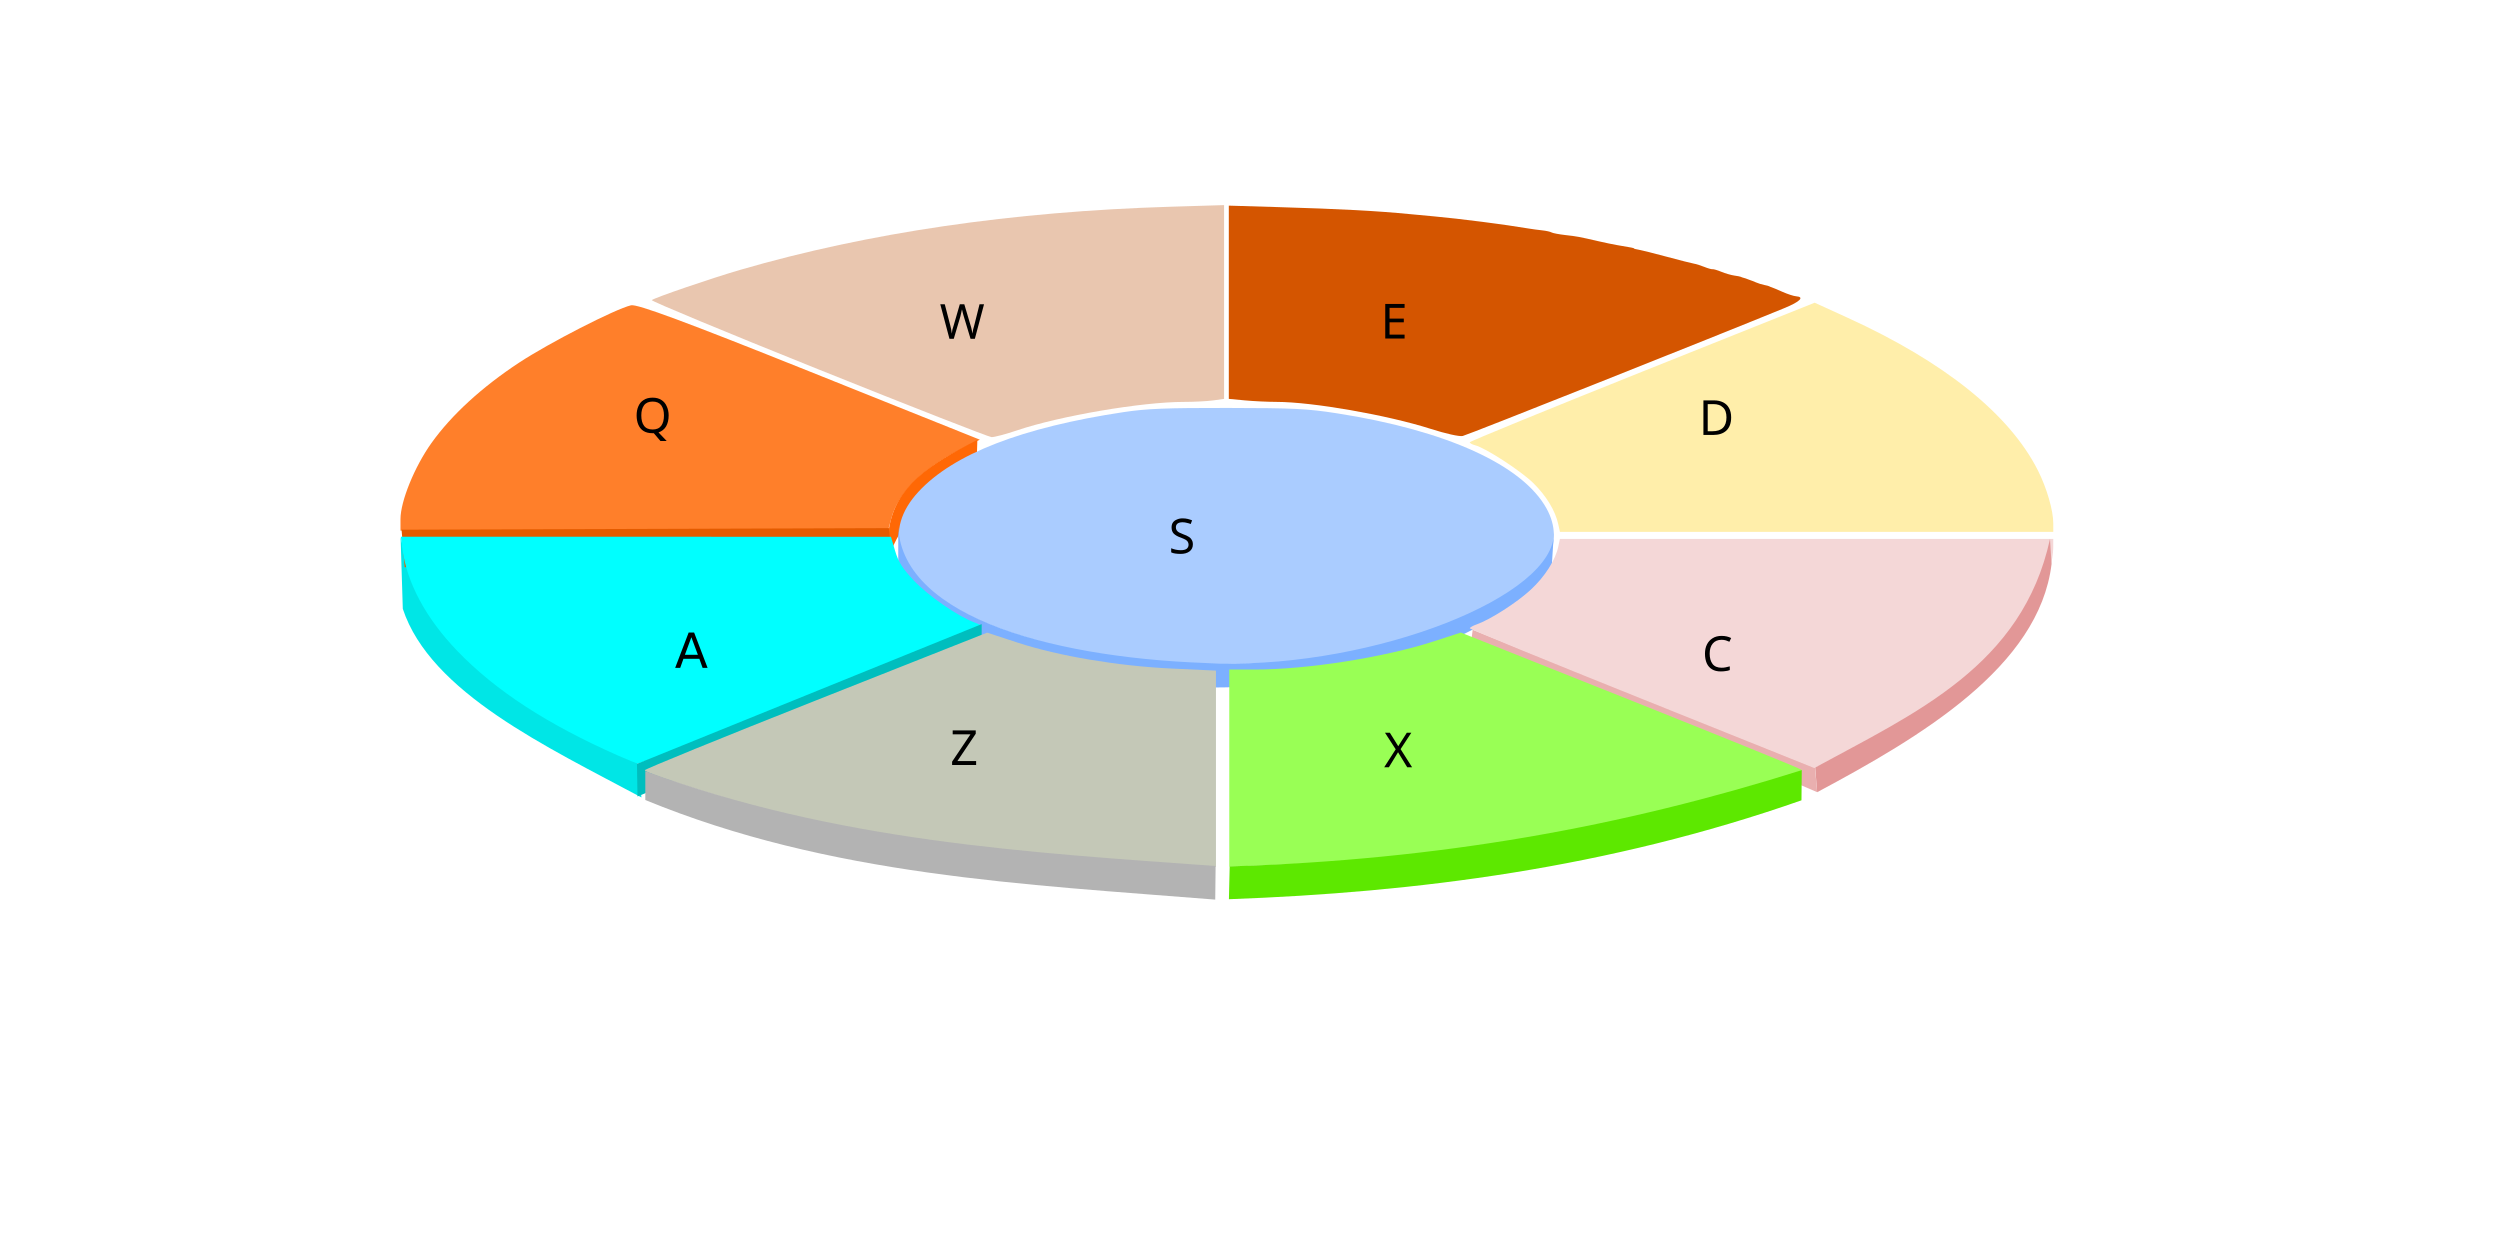
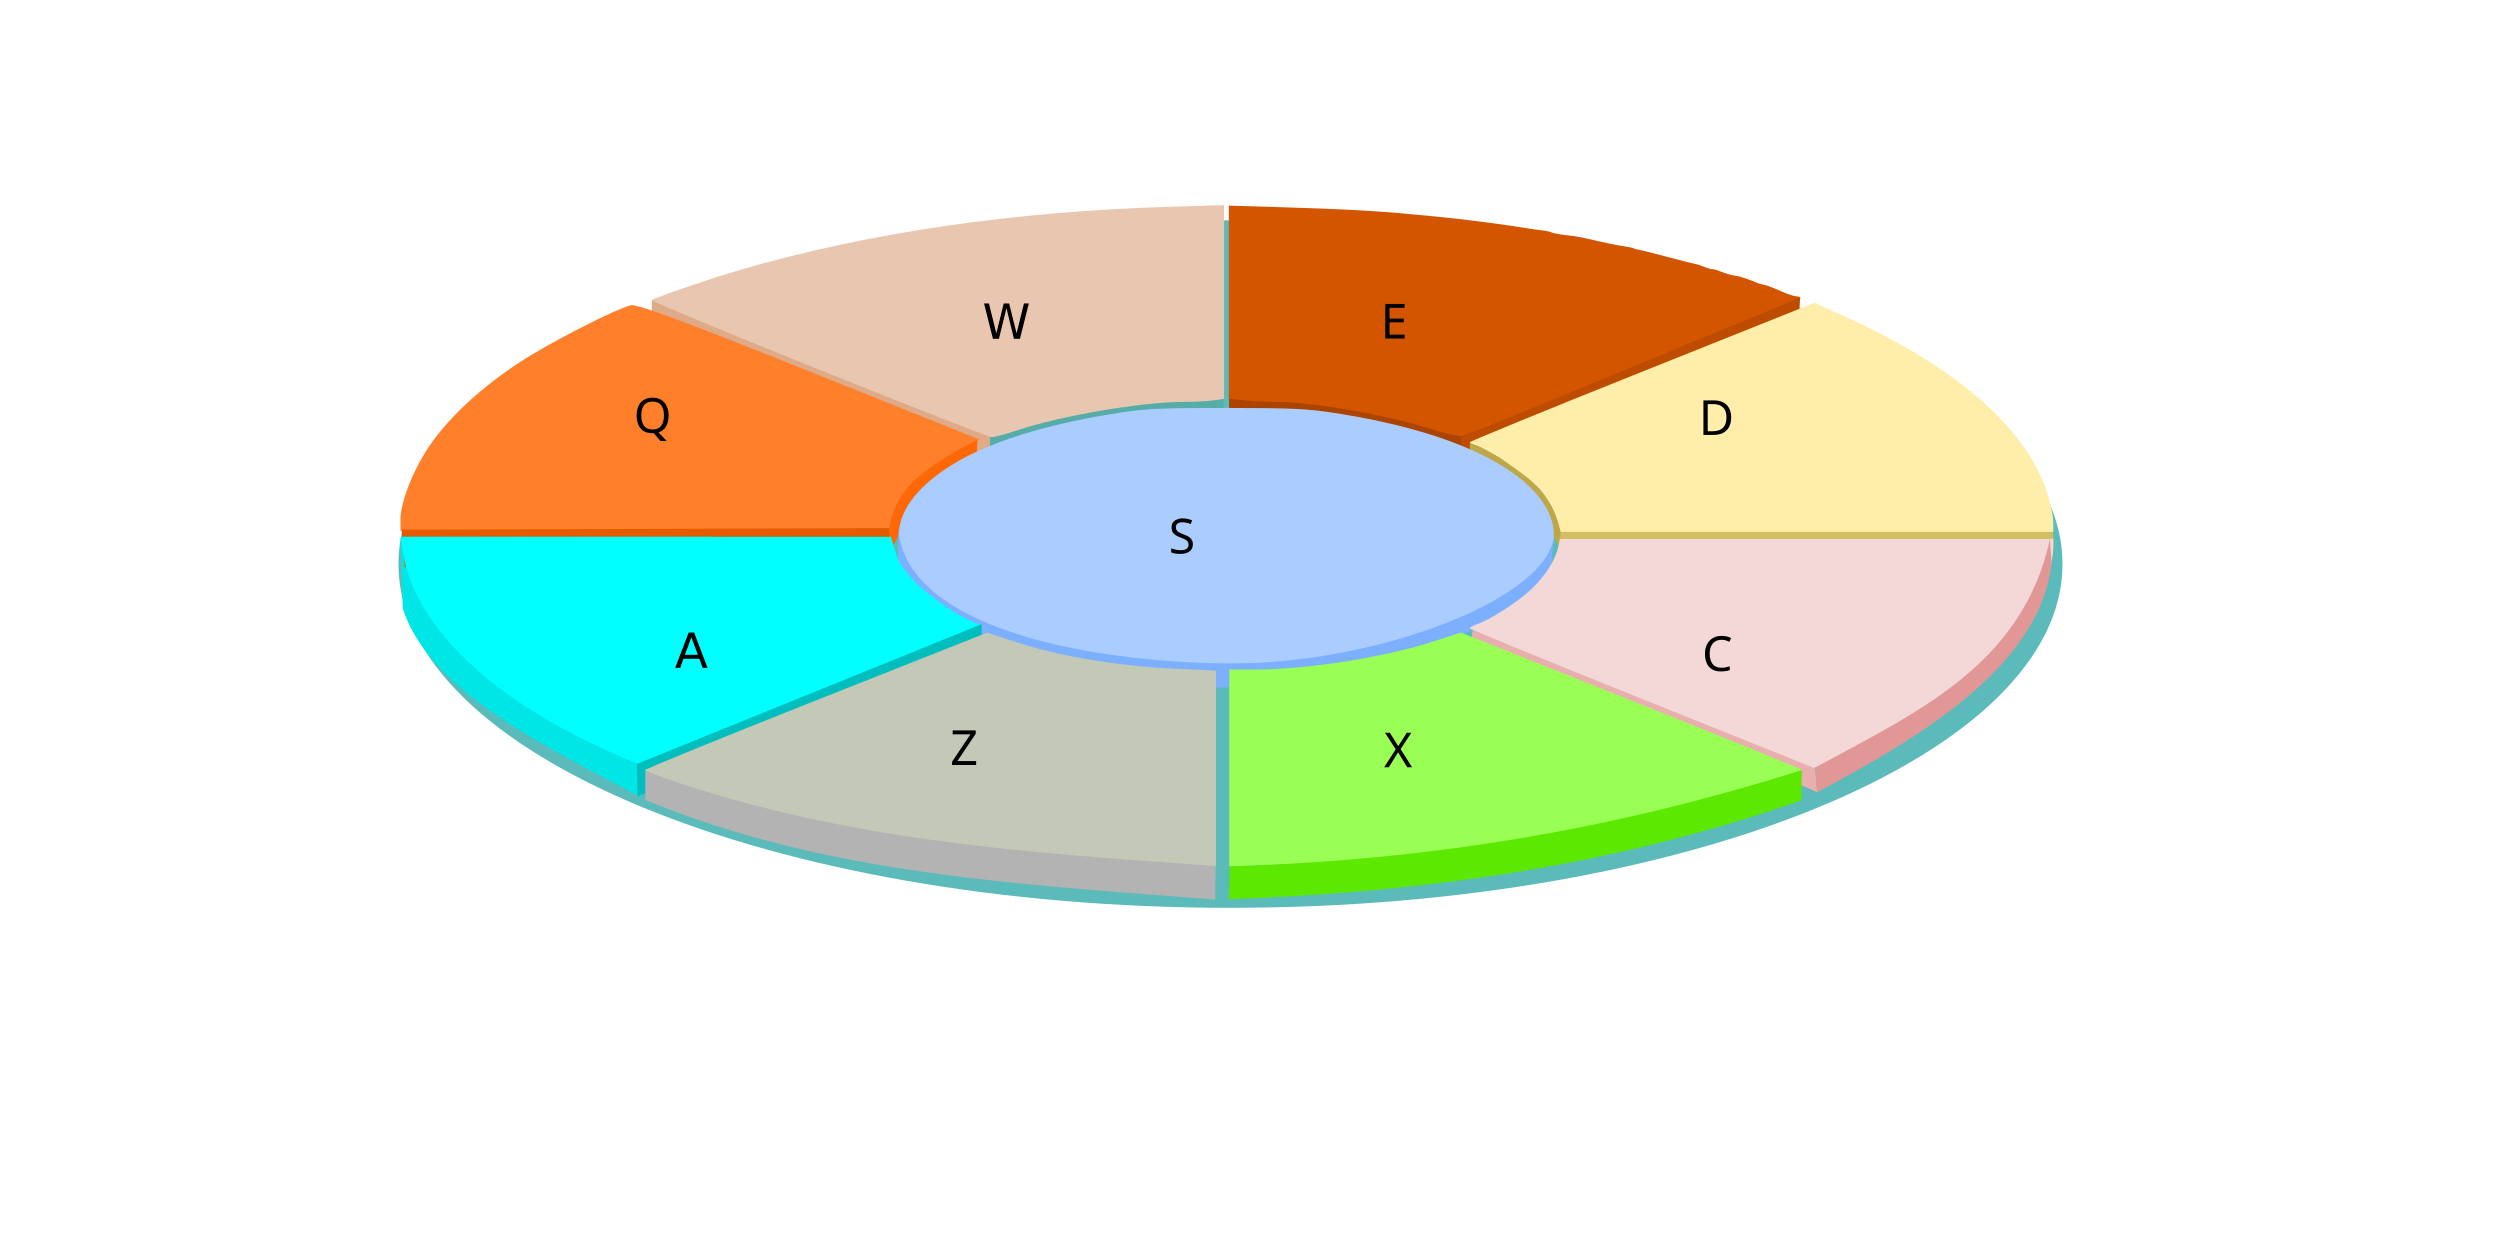
<svg xmlns="http://www.w3.org/2000/svg" xmlns:ns1="http://www.openswatchbook.org/uri/2009/osb" width="400" height="200" viewBox="0 50 200 100" version="1.1" id="svg8">
  <defs id="defs2">
    <linearGradient id="linearGradient3245" ns1:paint="solid">
      <stop style="stop-color:#005eff;stop-opacity:1;" offset="0" id="stop3243" />
    </linearGradient>
  </defs>
  <g style="display:inline" id="layer1">
+     <g transform="translate(-0.03534198,1.553354)" style="display:inline;fill:#d38d5f;fill-opacity:1" id="W-5">
+       <path style="opacity:1;fill:#d38d5f;fill-opacity:1;stroke:none;stroke-width:1;stroke-linejoin:miter;stroke-miterlimit:1;stroke-dasharray:none;stroke-opacity:0.99" d="m 247.435,300.649 c -27.992,-11.237 -50.653,-20.656 -50.357,-20.93 0.767,-0.711 18.034,-6.619 26.747,-9.151 38.661,-11.238 82.211,-17.628 130.04,-19.083 l 16.25,-0.494 v 29.3 29.3 l -3.314,0.454 c -1.823,0.25 -5.828,0.454 -8.901,0.454 -12.652,0 -37.439,4.229 -50.336,8.589 -3.459,1.169 -6.951,2.096 -7.762,2.059 -0.81,-0.037 -24.376,-9.261 -52.368,-20.498 z" id="path190-4" transform="scale(0.2645833)" />
+       <text xml:space="preserve" style="font-style:normal;font-weight:normal;font-size:3.881px;line-height:1.25;font-family:sans-serif;text-align:center;letter-spacing:0px;word-spacing:0px;text-anchor:middle;fill:#d38d5f;fill-opacity:1;stroke:none;stroke-width:0.265" x="80.513" y="77.104" id="text61-2">
+         <tspan id="tspan59-7" x="80.513" y="77.104" style="fill:#d38d5f;fill-opacity:1;stroke-width:0.265">W</tspan>
+       </text>
+     </g>
+     <ellipse style="opacity:1;fill:#47b1b1;fill-opacity:0.89;stroke:none;stroke-width:0;stroke-linejoin:miter;stroke-miterlimit:4;stroke-dasharray:none;stroke-dashoffset:0;stroke-opacity:0.6;paint-order:stroke fill markers" id="path962" cx="98.438" cy="95.125" rx="66.562" ry="27.5" />
    <path style="fill:#00e6e6;fill-opacity:1;stroke:#000000;stroke-width:0;stroke-linecap:butt;stroke-linejoin:miter;stroke-miterlimit:4;stroke-dasharray:none;stroke-opacity:1" d="m 32.047,92.969 0.177,5.736 c 2.21,6.71 11.55,11.048 19.093,15.092 L 51,111.031 C 35.131,103.846 33.315,98.552 32.047,92.969 Z" id="path3985" />
+     <path style="fill:#deaa87;stroke:#000000;stroke-width:0;stroke-linecap:butt;stroke-linejoin:miter;stroke-opacity:1;stroke-miterlimit:4;stroke-dasharray:none" d="m 52.149,73.986 0.007,2.139 26.969,10.906 0.094,-2.125 z" id="path908" />
    <g id="Q">
      <path style="opacity:1;fill:#ff7f2a;fill-opacity:1;stroke:none;stroke-width:0.265;stroke-linejoin:miter;stroke-miterlimit:1;stroke-dasharray:none;stroke-opacity:0.99" d="m 32.039,91.529 c 0,-1.428 1.123,-4.189 2.475,-6.084 1.598,-2.239 4.027,-4.467 7.013,-6.433 2.396,-1.577 7.682,-4.287 8.954,-4.589 0.49,-0.116 4.309,1.299 14.287,5.296 l 13.618,5.455 -1.591,0.806 c -2.982,1.511 -4.945,3.468 -5.483,5.463 L 71.04,92.453 H 51.539 32.039 Z" id="path234" />
      <text xml:space="preserve" style="font-style:normal;font-weight:normal;font-size:3.881px;line-height:1.25;font-family:sans-serif;text-align:center;letter-spacing:0px;word-spacing:0px;text-anchor:middle;fill:#000000;fill-opacity:1;stroke:none;stroke-width:0.265" x="55.742" y="84.625" id="text57">
        <tspan id="tspan55" x="55.742" y="84.625" style="stroke-width:0.265">Q</tspan>
      </text>
    </g>
    <g id="W">
      <path style="opacity:1;fill:#e9c6af;fill-opacity:1;stroke:none;stroke-width:1;stroke-linejoin:miter;stroke-miterlimit:1;stroke-dasharray:none;stroke-opacity:0.99" d="m 247.435,300.649 c -27.992,-11.237 -50.653,-20.656 -50.357,-20.93 0.767,-0.711 18.034,-6.619 26.747,-9.151 38.661,-11.238 82.211,-17.628 130.04,-19.083 l 16.25,-0.494 v 29.3 29.3 l -3.314,0.454 c -1.823,0.25 -5.828,0.454 -8.901,0.454 -12.652,0 -37.439,4.229 -50.336,8.589 -3.459,1.169 -6.951,2.096 -7.762,2.059 -0.81,-0.037 -24.376,-9.261 -52.368,-20.498 z" id="path190" transform="scale(0.2645833)" />
-       <text xml:space="preserve" style="font-style:normal;font-weight:normal;font-size:3.881px;line-height:1.25;font-family:sans-serif;text-align:center;letter-spacing:0px;word-spacing:0px;text-anchor:middle;fill:#000000;fill-opacity:1;stroke:none;stroke-width:0.265" x="80.513" y="77.104" id="text61">
-         <tspan id="tspan59" x="80.513" y="77.104" style="stroke-width:0.265">W</tspan>
+       <g aria-label="W" style="font-style:normal;font-weight:normal;font-size:3.881px;line-height:1.25;font-family:sans-serif;text-align:center;letter-spacing:0px;word-spacing:0px;text-anchor:middle;fill:#000000;fill-opacity:1;stroke:none;stroke-width:0.265" id="text61">
+         <path d="m 78.725,74.275 h 0.387 l 0.595,2.391 0.593,-2.391 h 0.43 l 0.595,2.391 0.593,-2.391 h 0.388 l -0.711,2.829 h -0.481 l -0.597,-2.456 -0.603,2.456 h -0.481 z" style="stroke-width:0.265" id="path905" />
+       </g>
+     </g>
+     <g transform="translate(0.01824501,1.456104)" style="display:inline;fill:#aa4400" id="E-7">
+       <path style="opacity:1;fill:#aa4400;fill-opacity:1;stroke:none;stroke-width:1;stroke-linejoin:miter;stroke-miterlimit:1;stroke-dasharray:none;stroke-opacity:0.99" d="m 432.655,318.668 c -13.089,-4.19 -35.774,-8.163 -46.683,-8.174 -2.632,-0.003 -6.954,-0.21 -9.606,-0.46 l -4.821,-0.455 v -29.213 -29.213 l 14.821,0.442 c 19.338,0.577 29.764,1.134 40.179,2.146 2.161,0.21 5.375,0.51 7.143,0.667 7.402,0.657 21.622,2.486 28.571,3.675 0.982,0.168 2.782,0.411 4.001,0.539 1.218,0.129 2.504,0.411 2.857,0.628 0.353,0.217 2.249,0.578 4.214,0.803 3.676,0.421 3.961,0.474 10,1.866 1.964,0.453 4.536,0.985 5.714,1.183 4.493,0.753 5,0.855 5,1.001 0,0.083 0.643,0.253 1.429,0.377 0.786,0.124 4.643,1.091 8.571,2.148 3.929,1.057 7.625,1.994 8.214,2.082 0.589,0.088 1.966,0.523 3.06,0.966 1.094,0.444 2.219,0.759 2.5,0.7 0.281,-0.059 1.475,0.293 2.654,0.782 1.179,0.489 2.946,1.001 3.929,1.138 0.982,0.137 1.866,0.311 1.964,0.387 0.098,0.076 0.5,0.219 0.893,0.317 0.393,0.098 0.875,0.259 1.071,0.357 0.196,0.098 0.598,0.247 0.893,0.33 0.295,0.083 1.073,0.389 1.73,0.68 0.657,0.291 1.782,0.64 2.5,0.777 0.718,0.136 1.386,0.312 1.484,0.391 0.098,0.079 0.42,0.213 0.714,0.298 0.295,0.085 1.787,0.711 3.316,1.391 1.529,0.681 3.377,1.282 4.107,1.337 2.619,0.197 1.221,1.616 -3.505,3.557 -20.929,8.594 -95.893,38.398 -97.311,38.688 -1.019,0.209 -5.144,-0.709 -9.603,-2.137 z" id="path192-4" transform="scale(0.2645833)" />
+       <text xml:space="preserve" style="font-style:normal;font-weight:normal;font-size:3.881px;line-height:1.25;font-family:sans-serif;text-align:center;letter-spacing:0px;word-spacing:0px;text-anchor:middle;fill:#aa4400;fill-opacity:1;stroke:none;stroke-width:0.265" x="115.057" y="77.083" id="text65-8">
+         <tspan id="tspan63-1" x="115.057" y="77.083" style="fill:#aa4400;stroke-width:0.265">E</tspan>
      </text>
    </g>
    <g id="E">
      <path style="opacity:1;fill:#d45500;fill-opacity:1;stroke:none;stroke-width:1;stroke-linejoin:miter;stroke-miterlimit:1;stroke-dasharray:none;stroke-opacity:0.99" d="m 432.655,318.668 c -13.089,-4.19 -35.774,-8.163 -46.683,-8.174 -2.632,-0.003 -6.954,-0.21 -9.606,-0.46 l -4.821,-0.455 v -29.213 -29.213 l 14.821,0.442 c 19.338,0.577 29.764,1.134 40.179,2.146 2.161,0.21 5.375,0.51 7.143,0.667 7.402,0.657 21.622,2.486 28.571,3.675 0.982,0.168 2.782,0.411 4.001,0.539 1.218,0.129 2.504,0.411 2.857,0.628 0.353,0.217 2.249,0.578 4.214,0.803 3.676,0.421 3.961,0.474 10,1.866 1.964,0.453 4.536,0.985 5.714,1.183 4.493,0.753 5,0.855 5,1.001 0,0.083 0.643,0.253 1.429,0.377 0.786,0.124 4.643,1.091 8.571,2.148 3.929,1.057 7.625,1.994 8.214,2.082 0.589,0.088 1.966,0.523 3.06,0.966 1.094,0.444 2.219,0.759 2.5,0.7 0.281,-0.059 1.475,0.293 2.654,0.782 1.179,0.489 2.946,1.001 3.929,1.138 0.982,0.137 1.866,0.311 1.964,0.387 0.098,0.076 0.5,0.219 0.893,0.317 0.393,0.098 0.875,0.259 1.071,0.357 0.196,0.098 0.598,0.247 0.893,0.33 0.295,0.083 1.073,0.389 1.73,0.68 0.657,0.291 1.782,0.64 2.5,0.777 0.718,0.136 1.386,0.312 1.484,0.391 0.098,0.079 0.42,0.213 0.714,0.298 0.295,0.085 1.787,0.711 3.316,1.391 1.529,0.681 3.377,1.282 4.107,1.337 2.619,0.197 1.221,1.616 -3.505,3.557 -20.929,8.594 -95.893,38.398 -97.311,38.688 -1.019,0.209 -5.144,-0.709 -9.603,-2.137 z" id="path192" transform="scale(0.2645833)" />
      <text xml:space="preserve" style="font-style:normal;font-weight:normal;font-size:3.881px;line-height:1.25;font-family:sans-serif;text-align:center;letter-spacing:0px;word-spacing:0px;text-anchor:middle;fill:#000000;fill-opacity:1;stroke:none;stroke-width:0.265" x="115.057" y="77.083" id="text65">
        <tspan id="tspan63" x="115.057" y="77.083" style="stroke-width:0.265">E</tspan>
+       </text>
+     </g>
+     <path style="fill:#be4c00;stroke:#000000;stroke-width:0;stroke-linecap:butt;stroke-linejoin:miter;stroke-opacity:1;stroke-miterlimit:4;stroke-dasharray:none;fill-opacity:1" d="M 144,73.812 143.938,75.375 116.875,86.312 V 85 Z" id="path934" />
+     <g transform="translate(0.01617191,1.367979)" style="display:inline;fill:#d4be63;fill-opacity:1" id="D-2">
+       <path style="opacity:1;fill:#d4be63;fill-opacity:1;stroke:none;stroke-width:1;stroke-linejoin:miter;stroke-miterlimit:1;stroke-dasharray:none;stroke-opacity:0.99" d="m 471.156,347.463 c -0.877,-4.057 -3.664,-8.635 -7.589,-12.468 -3.787,-3.697 -14.426,-10.605 -17.536,-11.385 -0.896,-0.225 -1.629,-0.633 -1.629,-0.906 0,-0.274 23.463,-9.88 52.141,-21.348 l 52.141,-20.85 9.976,4.55 c 29.274,13.351 48.972,29.169 57.559,46.22 2.648,5.259 4.612,12.043 4.612,15.934 v 2.575 h -74.586 -74.586 z" id="path184-9" transform="scale(0.2645833)" />
+       <text xml:space="preserve" style="font-style:normal;font-weight:normal;font-size:3.881px;line-height:1.25;font-family:sans-serif;text-align:center;letter-spacing:0px;word-spacing:0px;text-anchor:middle;fill:#d4be63;fill-opacity:1;stroke:none;stroke-width:0.265" x="140.845" y="84.796" id="text69-2">
+         <tspan id="tspan67-4" x="140.845" y="84.796" style="stroke-width:0.265;fill:#d4be63;fill-opacity:1">D</tspan>
      </text>
    </g>
    <g id="D">
      <path style="opacity:1;fill:#ffeeaa;fill-opacity:1;stroke:none;stroke-width:1;stroke-linejoin:miter;stroke-miterlimit:1;stroke-dasharray:none;stroke-opacity:0.99" d="m 471.156,347.463 c -0.877,-4.057 -3.664,-8.635 -7.589,-12.468 -3.787,-3.697 -14.426,-10.605 -17.536,-11.385 -0.896,-0.225 -1.629,-0.633 -1.629,-0.906 0,-0.274 23.463,-9.88 52.141,-21.348 l 52.141,-20.85 9.976,4.55 c 29.274,13.351 48.972,29.169 57.559,46.22 2.648,5.259 4.612,12.043 4.612,15.934 v 2.575 h -74.586 -74.586 z" id="path184" transform="scale(0.2645833)" />
      <text xml:space="preserve" style="font-style:normal;font-weight:normal;font-size:3.881px;line-height:1.25;font-family:sans-serif;text-align:center;letter-spacing:0px;word-spacing:0px;text-anchor:middle;fill:#000000;fill-opacity:1;stroke:none;stroke-width:0.265" x="140.845" y="84.796" id="text69">
        <tspan id="tspan67" x="140.845" y="84.796" style="stroke-width:0.265">D</tspan>
      </text>
    </g>
    <path style="fill:#ff6805;fill-opacity:1;stroke:#000000;stroke-width:0;stroke-linecap:butt;stroke-linejoin:miter;stroke-miterlimit:4;stroke-dasharray:none;stroke-opacity:1" d="m 78.188,85.188 c -3.903,2 -6.498,3.705 -7.062,7.062 l -0.031,2.25 c 1.534,-3.878 4.549,-6.257 7.062,-8.25 z" id="path4007" />
+     <path style="fill:#bea74a;fill-opacity:1;stroke:#000000;stroke-width:0;stroke-linecap:butt;stroke-linejoin:miter;stroke-miterlimit:4;stroke-dasharray:none;stroke-opacity:1" d="m 117.579,85.454 c 0.007,0.376 0.015,0.751 0.022,1.127 l 5.016,3.359 2.166,3.867 0.066,-1.304 c -0.236,-0.877 -0.493,-1.753 -1.105,-2.63 -0.431,-0.663 -0.917,-1.16 -1.724,-1.79 -0.663,-0.479 -1.326,-0.958 -1.989,-1.436 -0.851,-0.486 -1.469,-0.884 -2.453,-1.193 z" id="path960" />
    <g id="S">
      <path style="opacity:1;fill:#aaccff;fill-opacity:1;stroke:none;stroke-width:1;stroke-linejoin:miter;stroke-miterlimit:1;stroke-dasharray:none;stroke-opacity:0.99" d="m 348.33,388.99 c -23.379,-2.187 -46.543,-8.517 -59.642,-16.299 -17.754,-10.548 -21.766,-23.375 -10.961,-35.046 10.562,-11.408 31.247,-19.433 62.032,-24.065 6.947,-1.045 12.904,-1.284 31.429,-1.257 19.98,0.029 24.138,0.233 33.034,1.62 33.133,5.167 56.163,15.631 63.409,28.813 11.393,20.725 -22.518,41.55 -75.371,46.287 -9.515,0.853 -34.566,0.822 -43.929,-0.053 z" id="path111" transform="scale(0.2645833)" />
      <text xml:space="preserve" style="font-style:normal;font-weight:normal;font-size:3.881px;line-height:1.25;font-family:sans-serif;text-align:center;letter-spacing:0px;word-spacing:0px;text-anchor:middle;fill:#000000;fill-opacity:1;stroke:none;stroke-width:0.265" x="98.087" y="94.28" id="text73">
        <tspan id="tspan71" x="98.087" y="94.28" style="stroke-width:0.265">S</tspan>
      </text>
    </g>
    <path style="fill:#e45b00;fill-opacity:1;stroke:#000000;stroke-width:0;stroke-linecap:butt;stroke-linejoin:miter;stroke-miterlimit:4;stroke-dasharray:none;stroke-opacity:1" d="m 32.125,92.375 0.25,3 38.938,-0.25 -0.188,-2.875 z" id="path3997" />
    <path style="fill:#7cb0ff;fill-opacity:1;stroke:#000000;stroke-width:0;stroke-linecap:butt;stroke-linejoin:miter;stroke-miterlimit:4;stroke-dasharray:none;stroke-opacity:1" d="m 71.86,92.194 v 3.712 C 85.42,109.986 115.358,106.001 124.125,95.562 l 0.188,-3 c 0.149,5.173 -14.392,10.792 -26.727,10.513 C 84.751,102.786 72.251,99.514 71.86,92.194 Z" id="path4009" />
    <g id="A">
      <path style="opacity:1;fill:#00ffff;fill-opacity:1;stroke:none;stroke-width:0.265;stroke-linejoin:miter;stroke-miterlimit:1;stroke-dasharray:none;stroke-opacity:0.99" d="m 49.449,110.448 c -5.673,-2.507 -9.809,-5.198 -12.857,-8.366 -2.536,-2.635 -4.063,-5.49 -4.41,-8.243 l -0.113,-0.898 19.604,2.62e-4 19.604,2.62e-4 0.331,1.127 c 0.262,0.893 0.573,1.386 1.494,2.371 1.129,1.207 3.549,2.883 4.836,3.348 0.338,0.122 0.613,0.269 0.612,0.326 -0.003,0.126 -27.228,10.992 -27.495,10.974 -0.104,-0.007 -0.827,-0.295 -1.606,-0.64 z" id="path200" />
      <g id="text77" style="font-style:normal;font-weight:normal;font-size:3.881px;line-height:1.25;font-family:sans-serif;text-align:center;letter-spacing:0px;word-spacing:0px;text-anchor:middle;fill:#000000;fill-opacity:1;stroke:none;stroke-width:0.265" aria-label="A">
        <path id="path411" style="stroke-width:0.265" d="m 55.31,100.978 -0.519,1.408 h 1.04 z M 55.094,100.6 h 0.434 l 1.078,2.829 h -0.398 l -0.258,-0.726 h -1.275 l -0.258,0.726 h -0.404 z" />
      </g>
    </g>
    <path style="fill:#00bebe;fill-opacity:1;stroke:#000000;stroke-width:0;stroke-linecap:butt;stroke-linejoin:miter;stroke-miterlimit:4;stroke-dasharray:none;stroke-opacity:1" d="m 50.956,111.109 0.044,2.607 27.533,-11.49 0,-2.298 z" id="path3987" />
    <g id="Z">
      <path style="opacity:1;fill:#c4c8b7;fill-opacity:1;stroke:none;stroke-width:0.265;stroke-linejoin:miter;stroke-miterlimit:1;stroke-dasharray:none;stroke-opacity:0.99" d="m 90.329,119.042 c -8.701,-0.371 -18.543,-1.703 -26.366,-3.569 -4.101,-0.978 -12.396,-3.563 -12.378,-3.856 0.006,-0.092 6.17,-2.605 13.698,-5.586 l 13.687,-5.42 2.437,0.798 c 3.283,1.075 8.038,1.875 12.329,2.075 l 3.541,0.165 v 7.843 7.843 l -1.002,-0.041 c -0.551,-0.022 -3.227,-0.136 -5.947,-0.252 z" id="path230" />
      <text xml:space="preserve" style="font-style:normal;font-weight:normal;font-size:3.881px;line-height:1.25;font-family:sans-serif;text-align:center;letter-spacing:0px;word-spacing:0px;text-anchor:middle;fill:#000000;fill-opacity:1;stroke:none;stroke-width:0.265" x="80.669" y="111.198" id="text81">
        <tspan id="tspan79" x="80.669" y="111.198" style="stroke-width:0.265">Z</tspan>
      </text>
    </g>
    <path style="fill:#e9afaf;stroke:#000000;stroke-width:0;stroke-linecap:butt;stroke-linejoin:miter;stroke-opacity:1;stroke-miterlimit:4;stroke-dasharray:none" d="m 117.816,100.382 27.383,11.026 0.176,1.967 -27.688,-12 z" id="path3995" />
    <g id="X">
      <path style="opacity:1;fill:#99ff55;fill-opacity:1;stroke:none;stroke-width:1;stroke-linejoin:miter;stroke-miterlimit:1;stroke-dasharray:none;stroke-opacity:0.99" d="m 371.686,421.219 v -29.792 h 7.616 c 16.043,0 39.426,-3.695 54.478,-8.608 l 7.92,-2.585 51.109,20.392 c 28.11,11.216 51.476,20.715 51.924,21.109 1.004,0.884 -12.886,5.889 -29.099,10.487 -37.543,10.646 -77.033,16.187 -130.057,18.249 l -13.89,0.54 z" id="path232" transform="scale(0.2645833)" />
      <text xml:space="preserve" style="font-style:normal;font-weight:normal;font-size:3.881px;line-height:1.25;font-family:sans-serif;text-align:center;letter-spacing:0px;word-spacing:0px;text-anchor:middle;fill:#000000;fill-opacity:1;stroke:none;stroke-width:0.265" x="115.386" y="111.381" id="text85">
        <tspan id="tspan83" x="115.386" y="111.381" style="stroke-width:0.265">X</tspan>
      </text>
    </g>
    <g id="C">
      <path style="opacity:1;fill:#f4d7d7;fill-opacity:1;stroke:none;stroke-width:1;stroke-linejoin:miter;stroke-miterlimit:1;stroke-dasharray:none;stroke-opacity:0.99" d="m 496.376,400.254 c -28.575,-11.454 -51.959,-21.036 -51.964,-21.292 -0.005,-0.256 0.944,-0.798 2.109,-1.204 4.04,-1.409 12.151,-6.605 16.29,-10.437 4.279,-3.962 7.495,-8.992 8.357,-13.072 l 0.49,-2.321 h 74.586 74.586 l -0.009,2.679 c -0.012,3.682 -1.599,9.323 -4.172,14.82 -7.318,15.639 -24.916,30.912 -50.349,43.699 -5.818,2.925 -17.552,8.197 -17.855,8.022 -0.063,-0.037 -23.495,-9.438 -52.07,-20.893 z" id="path210" transform="scale(0.2645833)" />
      <text xml:space="preserve" style="font-style:normal;font-weight:normal;font-size:3.881px;line-height:1.25;font-family:sans-serif;text-align:center;letter-spacing:0px;word-spacing:0px;text-anchor:middle;fill:#000000;fill-opacity:1;stroke:none;stroke-width:0.265" x="140.921" y="103.684" id="text89">
        <tspan id="tspan87" x="140.921" y="103.684" style="stroke-width:0.265">C</tspan>
      </text>
    </g>
    <path style="fill:#b3b3b3;stroke:#000000;stroke-width:0;stroke-linecap:butt;stroke-linejoin:miter;stroke-miterlimit:4;stroke-dasharray:none;stroke-opacity:1" d="M 51.625,111.688 V 114 c 14.751,6.077 30.358,6.743 45.594,7.969 L 97.25,119.281 C 82.135,118.192 66.902,117.314 51.625,111.688 Z" id="path3989" />
    <path style="fill:#5de800;fill-opacity:1;stroke:#000000;stroke-width:0;stroke-linecap:butt;stroke-linejoin:miter;stroke-miterlimit:4;stroke-dasharray:none;stroke-opacity:1" d="m 98.375,119.312 -0.062,2.625 c 15.015,-0.547 30.321,-2.483 45.805,-7.912 l 0.023,-2.414 c -14.4,4.548 -28.931,7.176 -45.766,7.701 z" id="path3991" />
    <path style="fill:#e29797;fill-opacity:1;stroke:#000000;stroke-width:0;stroke-linecap:butt;stroke-linejoin:miter;stroke-miterlimit:4;stroke-dasharray:none;stroke-opacity:1" d="M 164,93.114 C 161.798,103.27 153.211,107.039 145.216,111.402 l 0.159,1.973 c 8.229,-4.397 17.752,-10.008 18.75,-18.25 z" id="path3993" />
  </g>
  <g style="display:none" id="layer2">
    <g style="fill:#2affd5" transform="translate(56.82804,-23.99226)" id="g173">
      <path id="path12" d="M 153.643,162.078 A 66.146,26.458 0 0 1 87.498,188.536 66.146,26.458 0 0 1 21.352,162.078 66.146,26.458 0 0 1 87.498,135.62 66.146,26.458 0 0 1 153.643,162.078 Z" style="opacity:0.5;fill:#2affd5;fill-opacity:1;stroke:none;stroke-width:0.265;stroke-linejoin:miter;stroke-miterlimit:1;stroke-dasharray:none;stroke-opacity:0.99" />
      <g style="fill:#2affd5" id="g64" transform="translate(3.3333333e-6,60.85417)">
        <g style="fill:#2affd5" id="g59" />
        <g style="fill:#2affd5" id="g125">
          <path id="path80" d="M 40.733,82.577 68.585,93.717 m 65.676,26.271 -28.27,-11.308" style="fill:#2affd5;stroke:#000000;stroke-width:0.265px;stroke-linecap:butt;stroke-linejoin:miter;stroke-opacity:1" />
        </g>
      </g>
      <path style="fill:#2affd5;stroke:#000000;stroke-width:0.265px;stroke-linecap:butt;stroke-linejoin:miter;stroke-opacity:1" d="m 134.089,143.352 -27.994,11.198 m -37.498,14.999 c -9.339,3.736 -18.678,7.471 -28.017,11.207" id="path22" />
      <g style="fill:#2affd5" id="g147">
        <path style="fill:#2affd5;stroke:#000000;stroke-width:0.265px;stroke-linecap:butt;stroke-linejoin:miter;stroke-opacity:1" d="m 87.312,151.479 c -14.613,0 -26.458,4.738 -26.458,10.583 5e-6,5.845 11.846,10.583 26.458,10.583" id="path160" />
        <path style="fill:#2affd5;stroke:#000000;stroke-width:0.265px;stroke-linecap:butt;stroke-linejoin:miter;stroke-opacity:1" d="m 87.312,172.646 c 14.613,0 26.458,-4.738 26.458,-10.583 0,-5.845 -11.846,-10.583 -26.458,-10.583" id="path158" />
        <path style="fill:#2affd5;stroke:#000000;stroke-width:0.265px;stroke-linecap:butt;stroke-linejoin:miter;stroke-opacity:1" d="m 87.312,135.604 v 15.875 m 0,21.167 v 15.875" id="path28" />
      </g>
      <path style="fill:#2affd5;stroke:#000000;stroke-width:0.265px;stroke-linecap:butt;stroke-linejoin:miter;stroke-opacity:1" d="m 153.458,162.062 h -39.64 m -53.011,0 H 21.167 v 0 0" id="path30" />
    </g>
  </g>
</svg>
